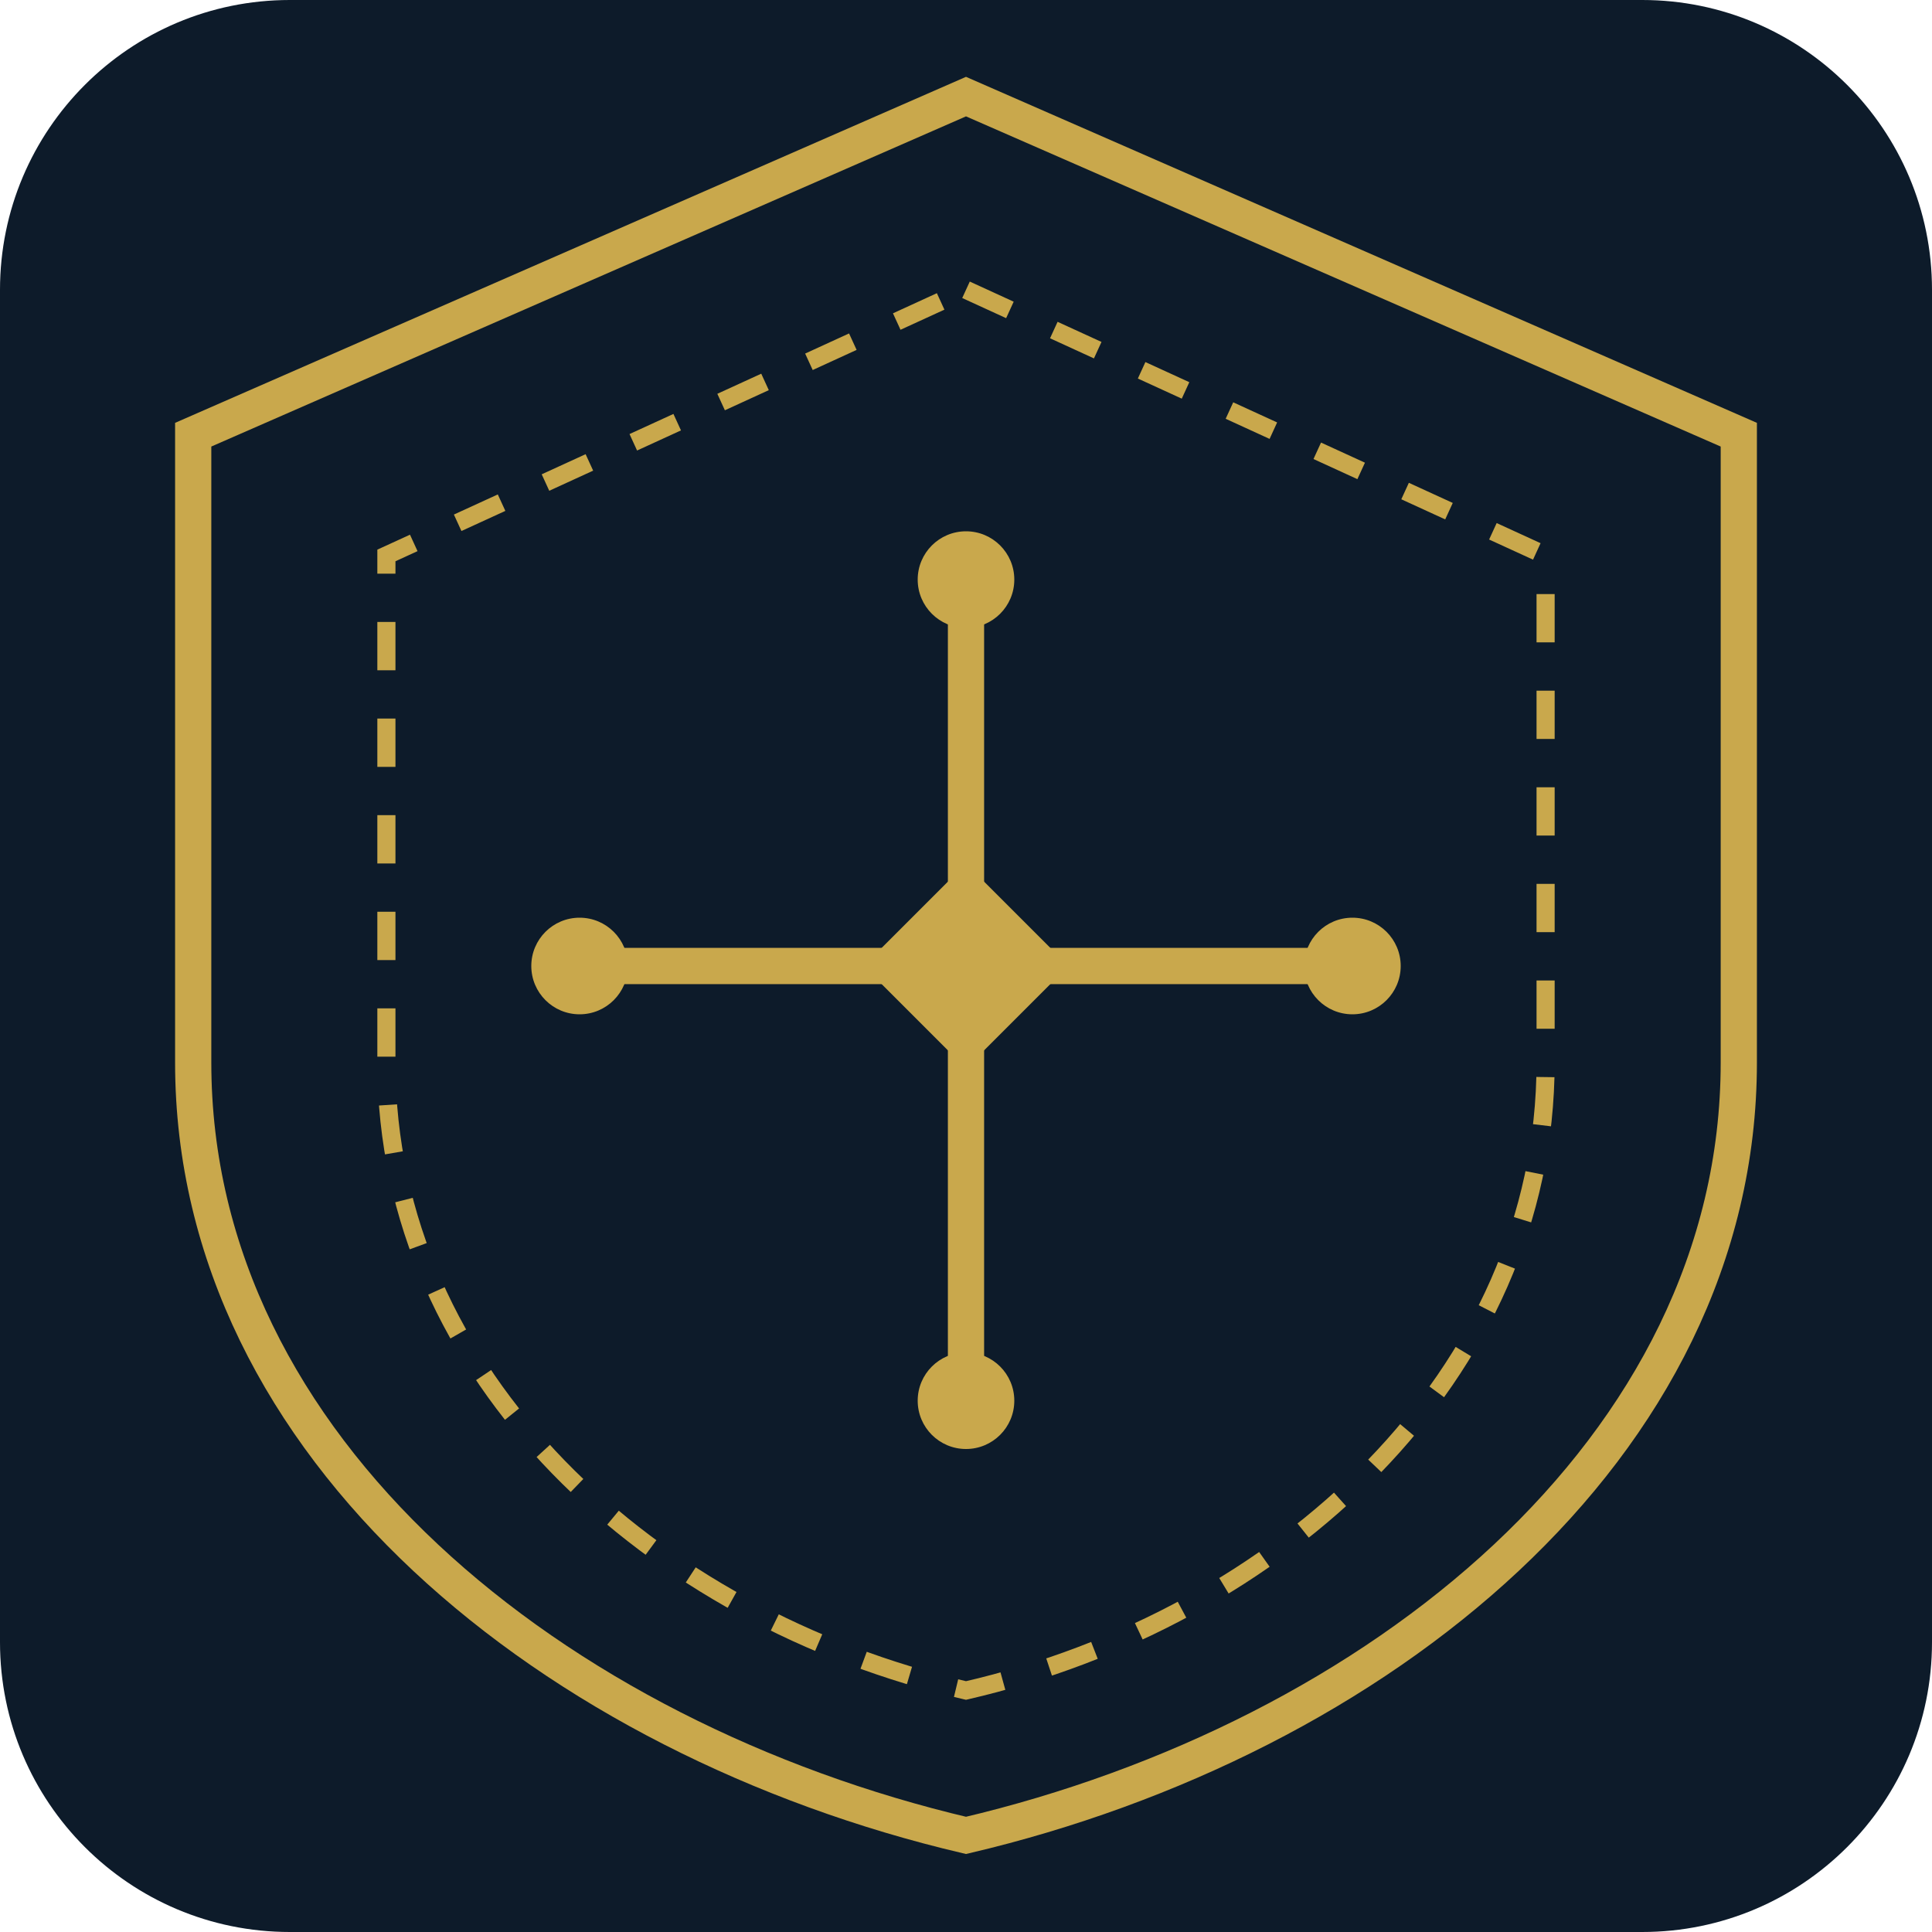
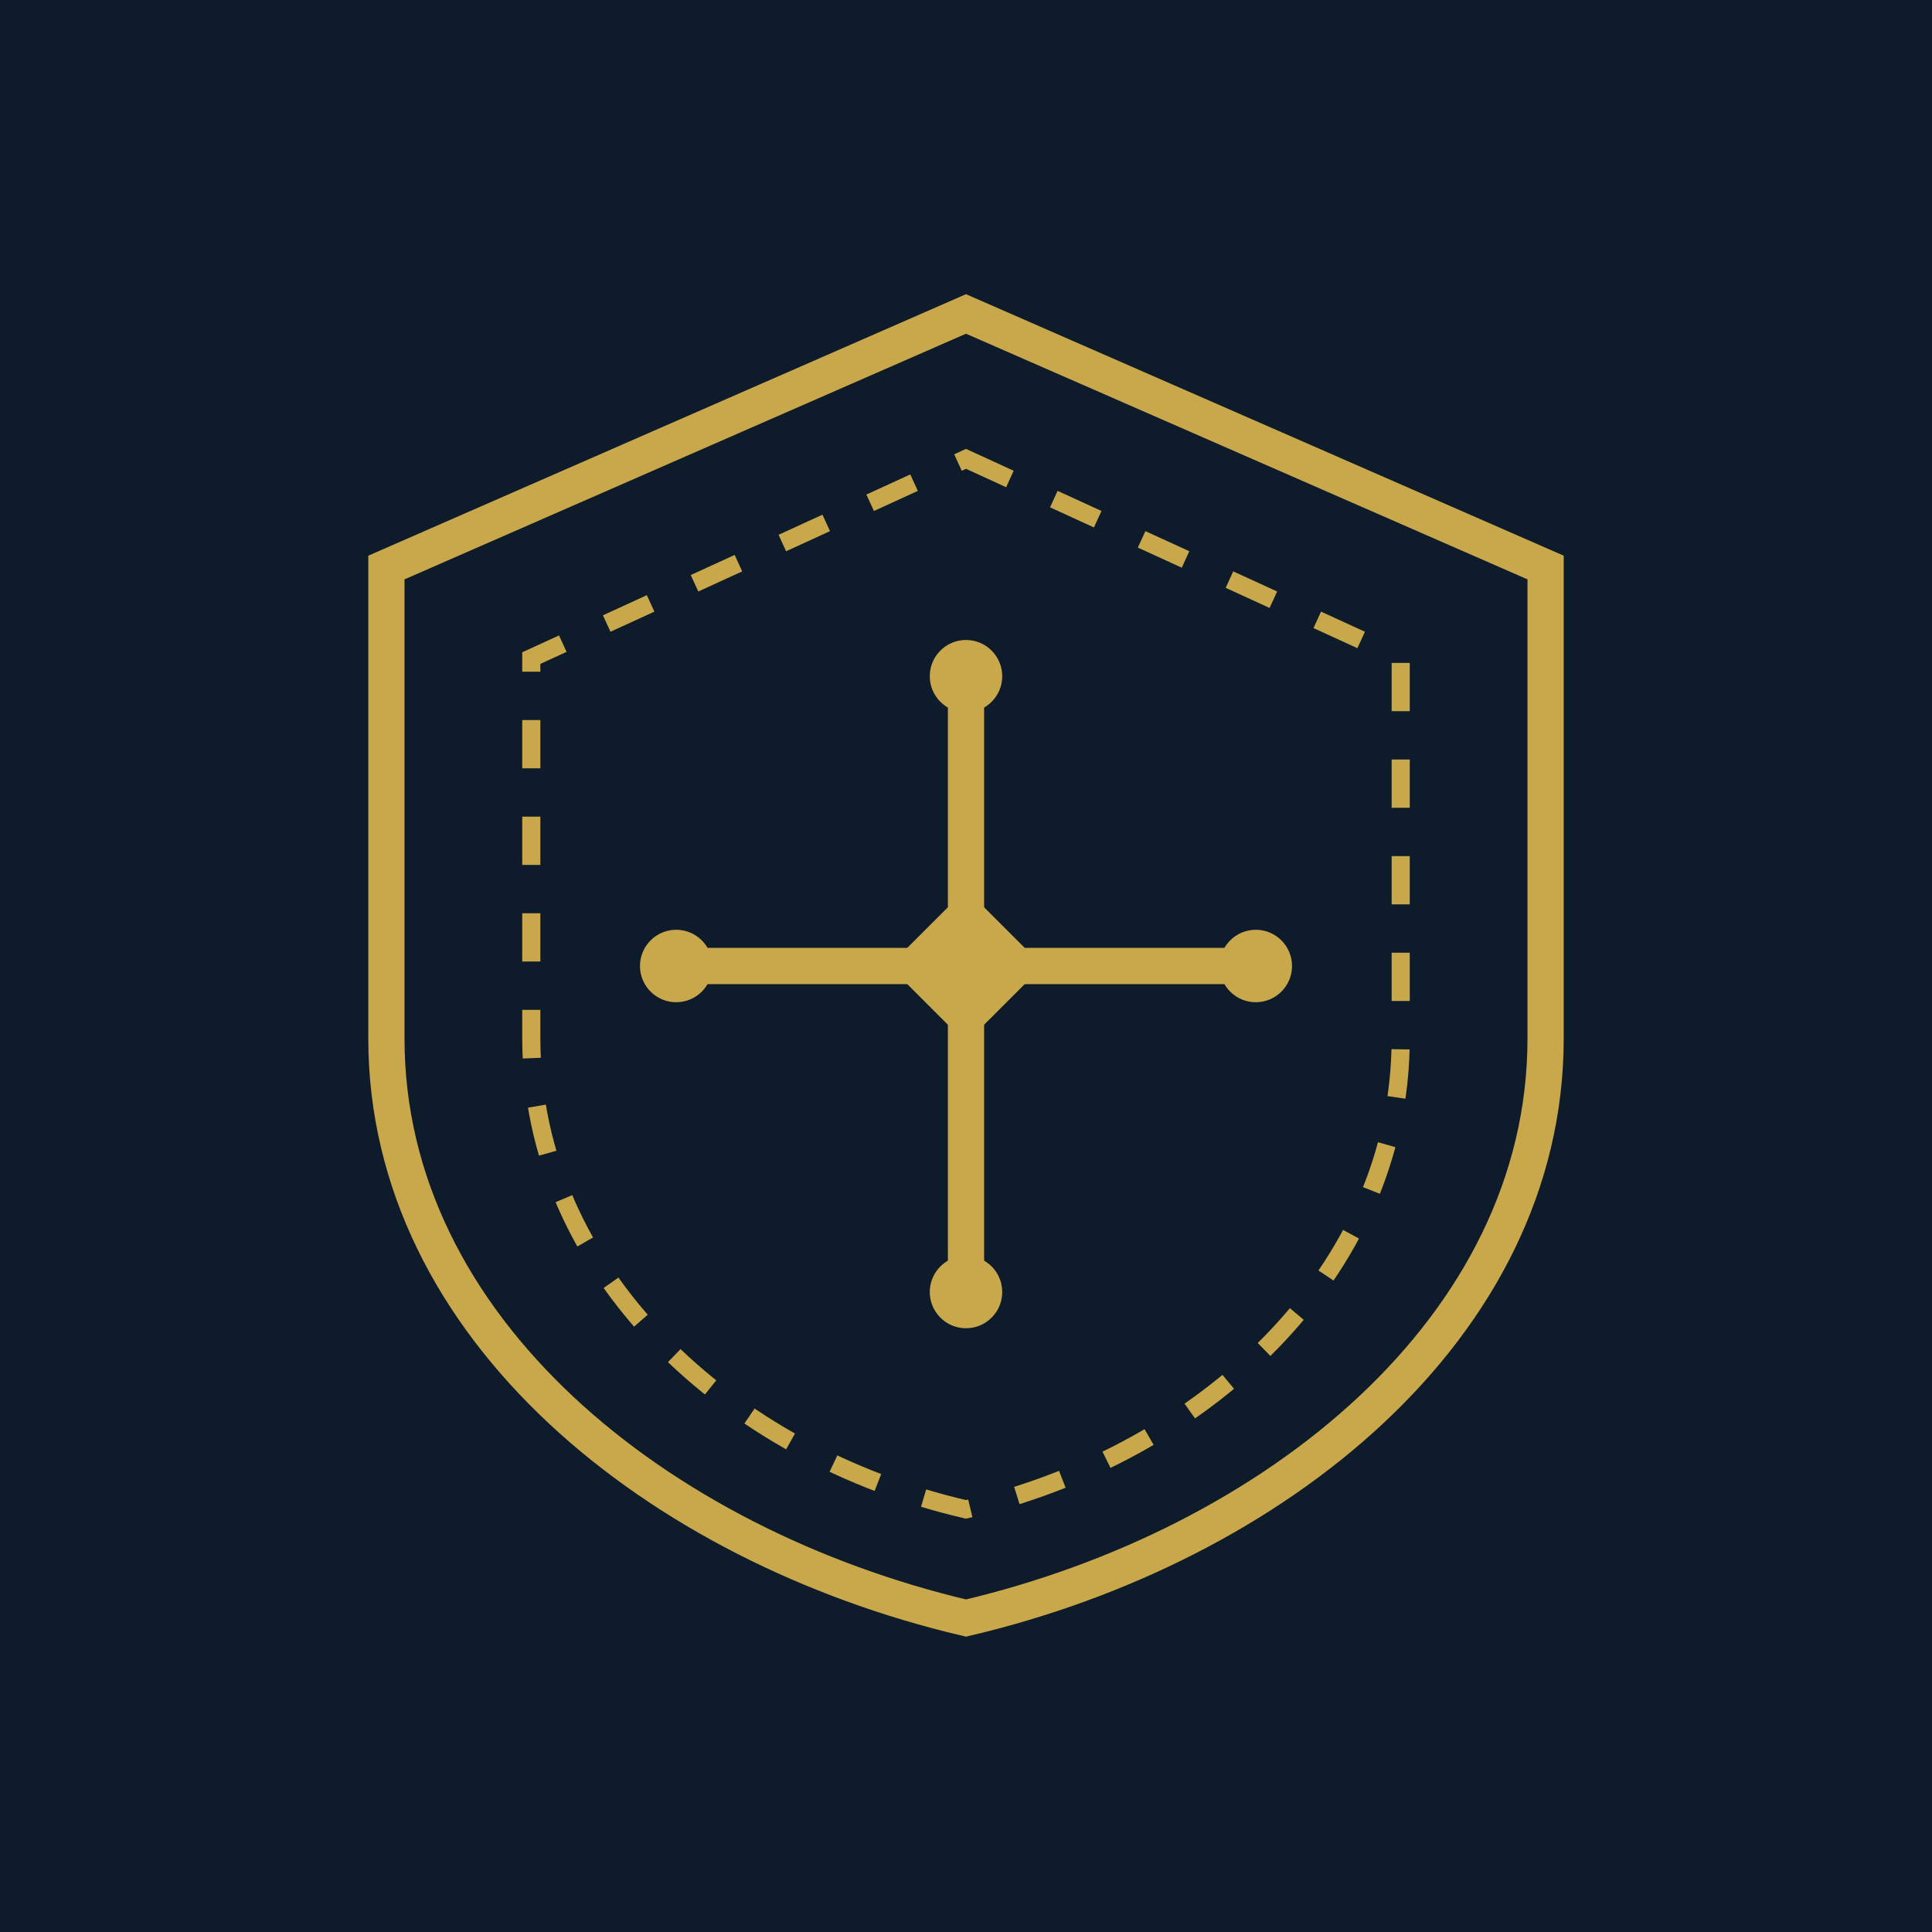
<svg xmlns="http://www.w3.org/2000/svg" viewBox="0 0 80 80" fill="none">
-   <rect width="80" height="80" fill="#0D1B2A" rx="12" />
-   <path d="M40 4 L72 18 L72 44 C72 60 57 72 40 76 C23 72 8 60 8 44 L8 18 Z" fill="none" stroke="#C9A84C" stroke-width="1.5" />
-   <path d="M40 12 L64 23 L64 44 C64 57 53 67 40 70 C27 67 16 57 16 44 L16 23 Z" fill="none" stroke="#C9A84C" stroke-width="0.75" stroke-dasharray="2 2" />
-   <line x1="40" y1="24" x2="40" y2="58" stroke="#C9A84C" stroke-width="1.5" stroke-linecap="round" />
-   <line x1="24" y1="40" x2="56" y2="40" stroke="#C9A84C" stroke-width="1.5" stroke-linecap="round" />
-   <circle cx="40" cy="24" r="2" fill="#C9A84C" />
-   <circle cx="40" cy="58" r="2" fill="#C9A84C" />
-   <circle cx="24" cy="40" r="2" fill="#C9A84C" />
-   <circle cx="56" cy="40" r="2" fill="#C9A84C" />
-   <rect x="37" y="37" width="6" height="6" fill="#C9A84C" transform="rotate(45 40 40)" />
+   <rect width="80" height="80" fill="#0D1B2A" />
+   <path d="M40 13 L64 23.5 L64 43 C64 55 52.75 64 40 67 C27.25 64 16 55 16 43 L16 23.5 Z" fill="none" stroke="#C9A84C" stroke-width="1.5" />
+   <path d="M40 19 L58 27.25 L58 43 C58 52.75 49.75 60.25 40 62.5 C30.25 60.25 22 52.75 22 43 L22 27.25 Z" fill="none" stroke="#C9A84C" stroke-width="0.75" stroke-dasharray="2 2" />
+   <line x1="40" y1="28" x2="40" y2="53.5" stroke="#C9A84C" stroke-width="1.5" stroke-linecap="round" />
+   <line x1="28" y1="40" x2="52" y2="40" stroke="#C9A84C" stroke-width="1.5" stroke-linecap="round" />
+   <circle cx="40" cy="28" r="1.5" fill="#C9A84C" />
+   <circle cx="40" cy="53.5" r="1.5" fill="#C9A84C" />
+   <circle cx="28" cy="40" r="1.5" fill="#C9A84C" />
+   <circle cx="52" cy="40" r="1.5" fill="#C9A84C" />
+   <rect x="37.75" y="37.75" width="4.5" height="4.5" fill="#C9A84C" transform="rotate(45 40 40)" />
</svg>
